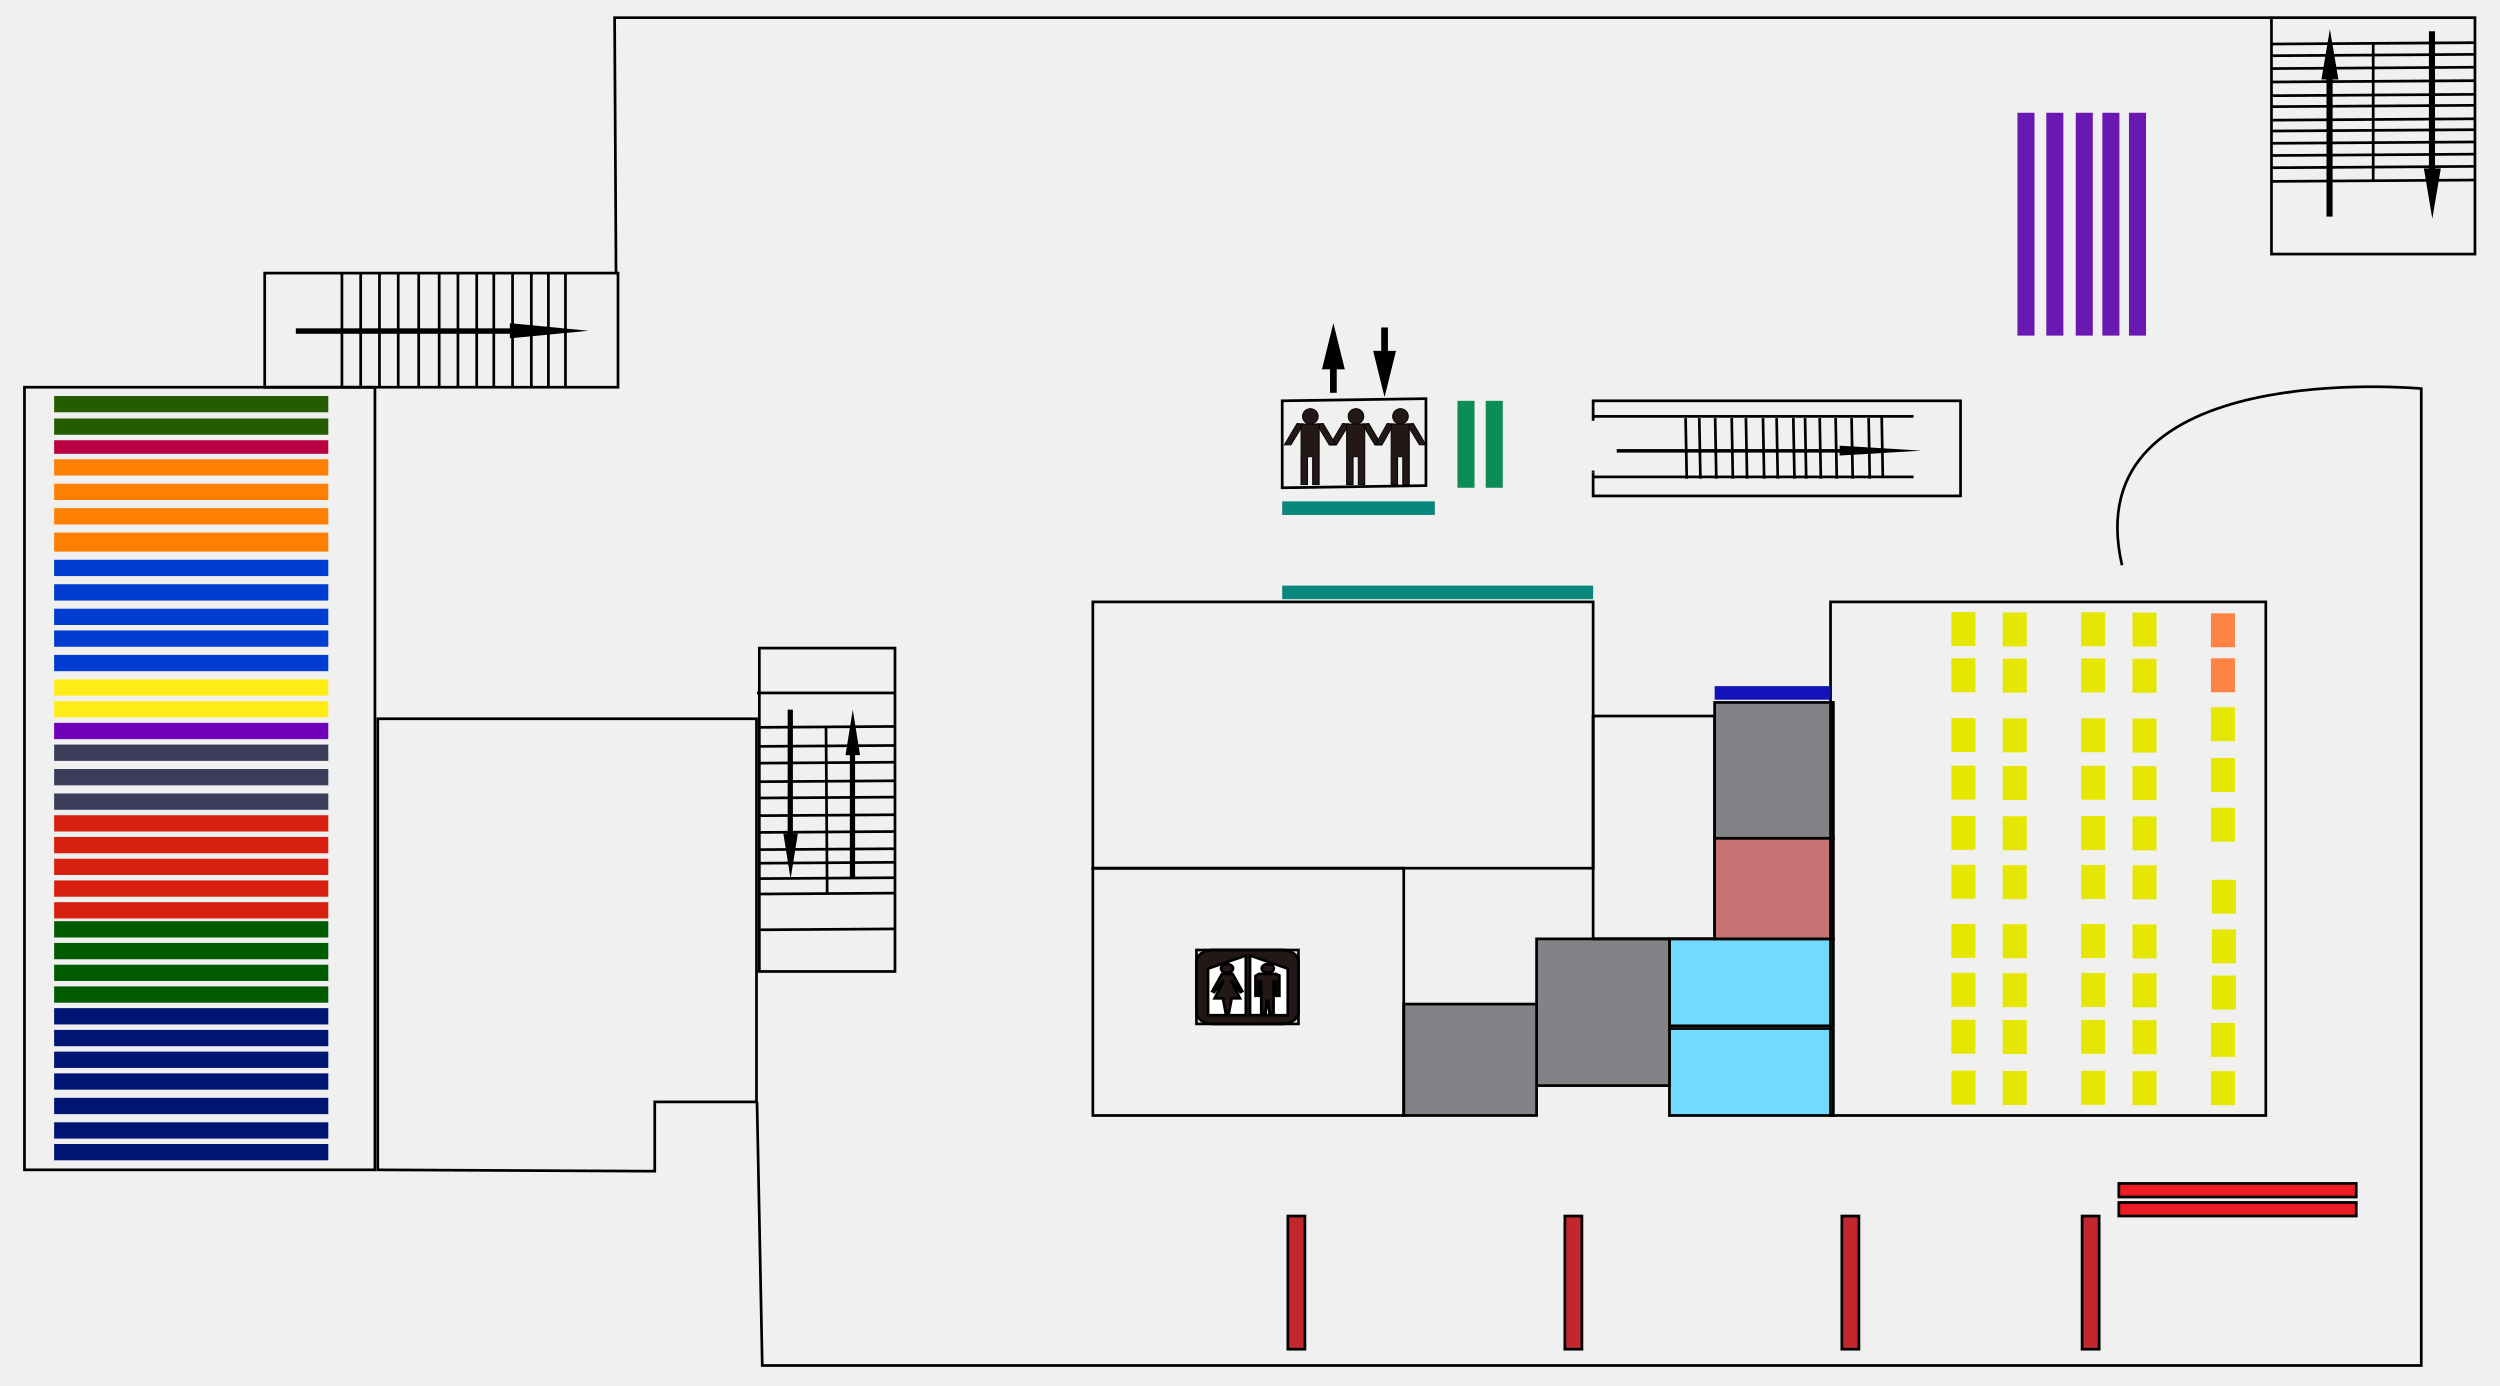
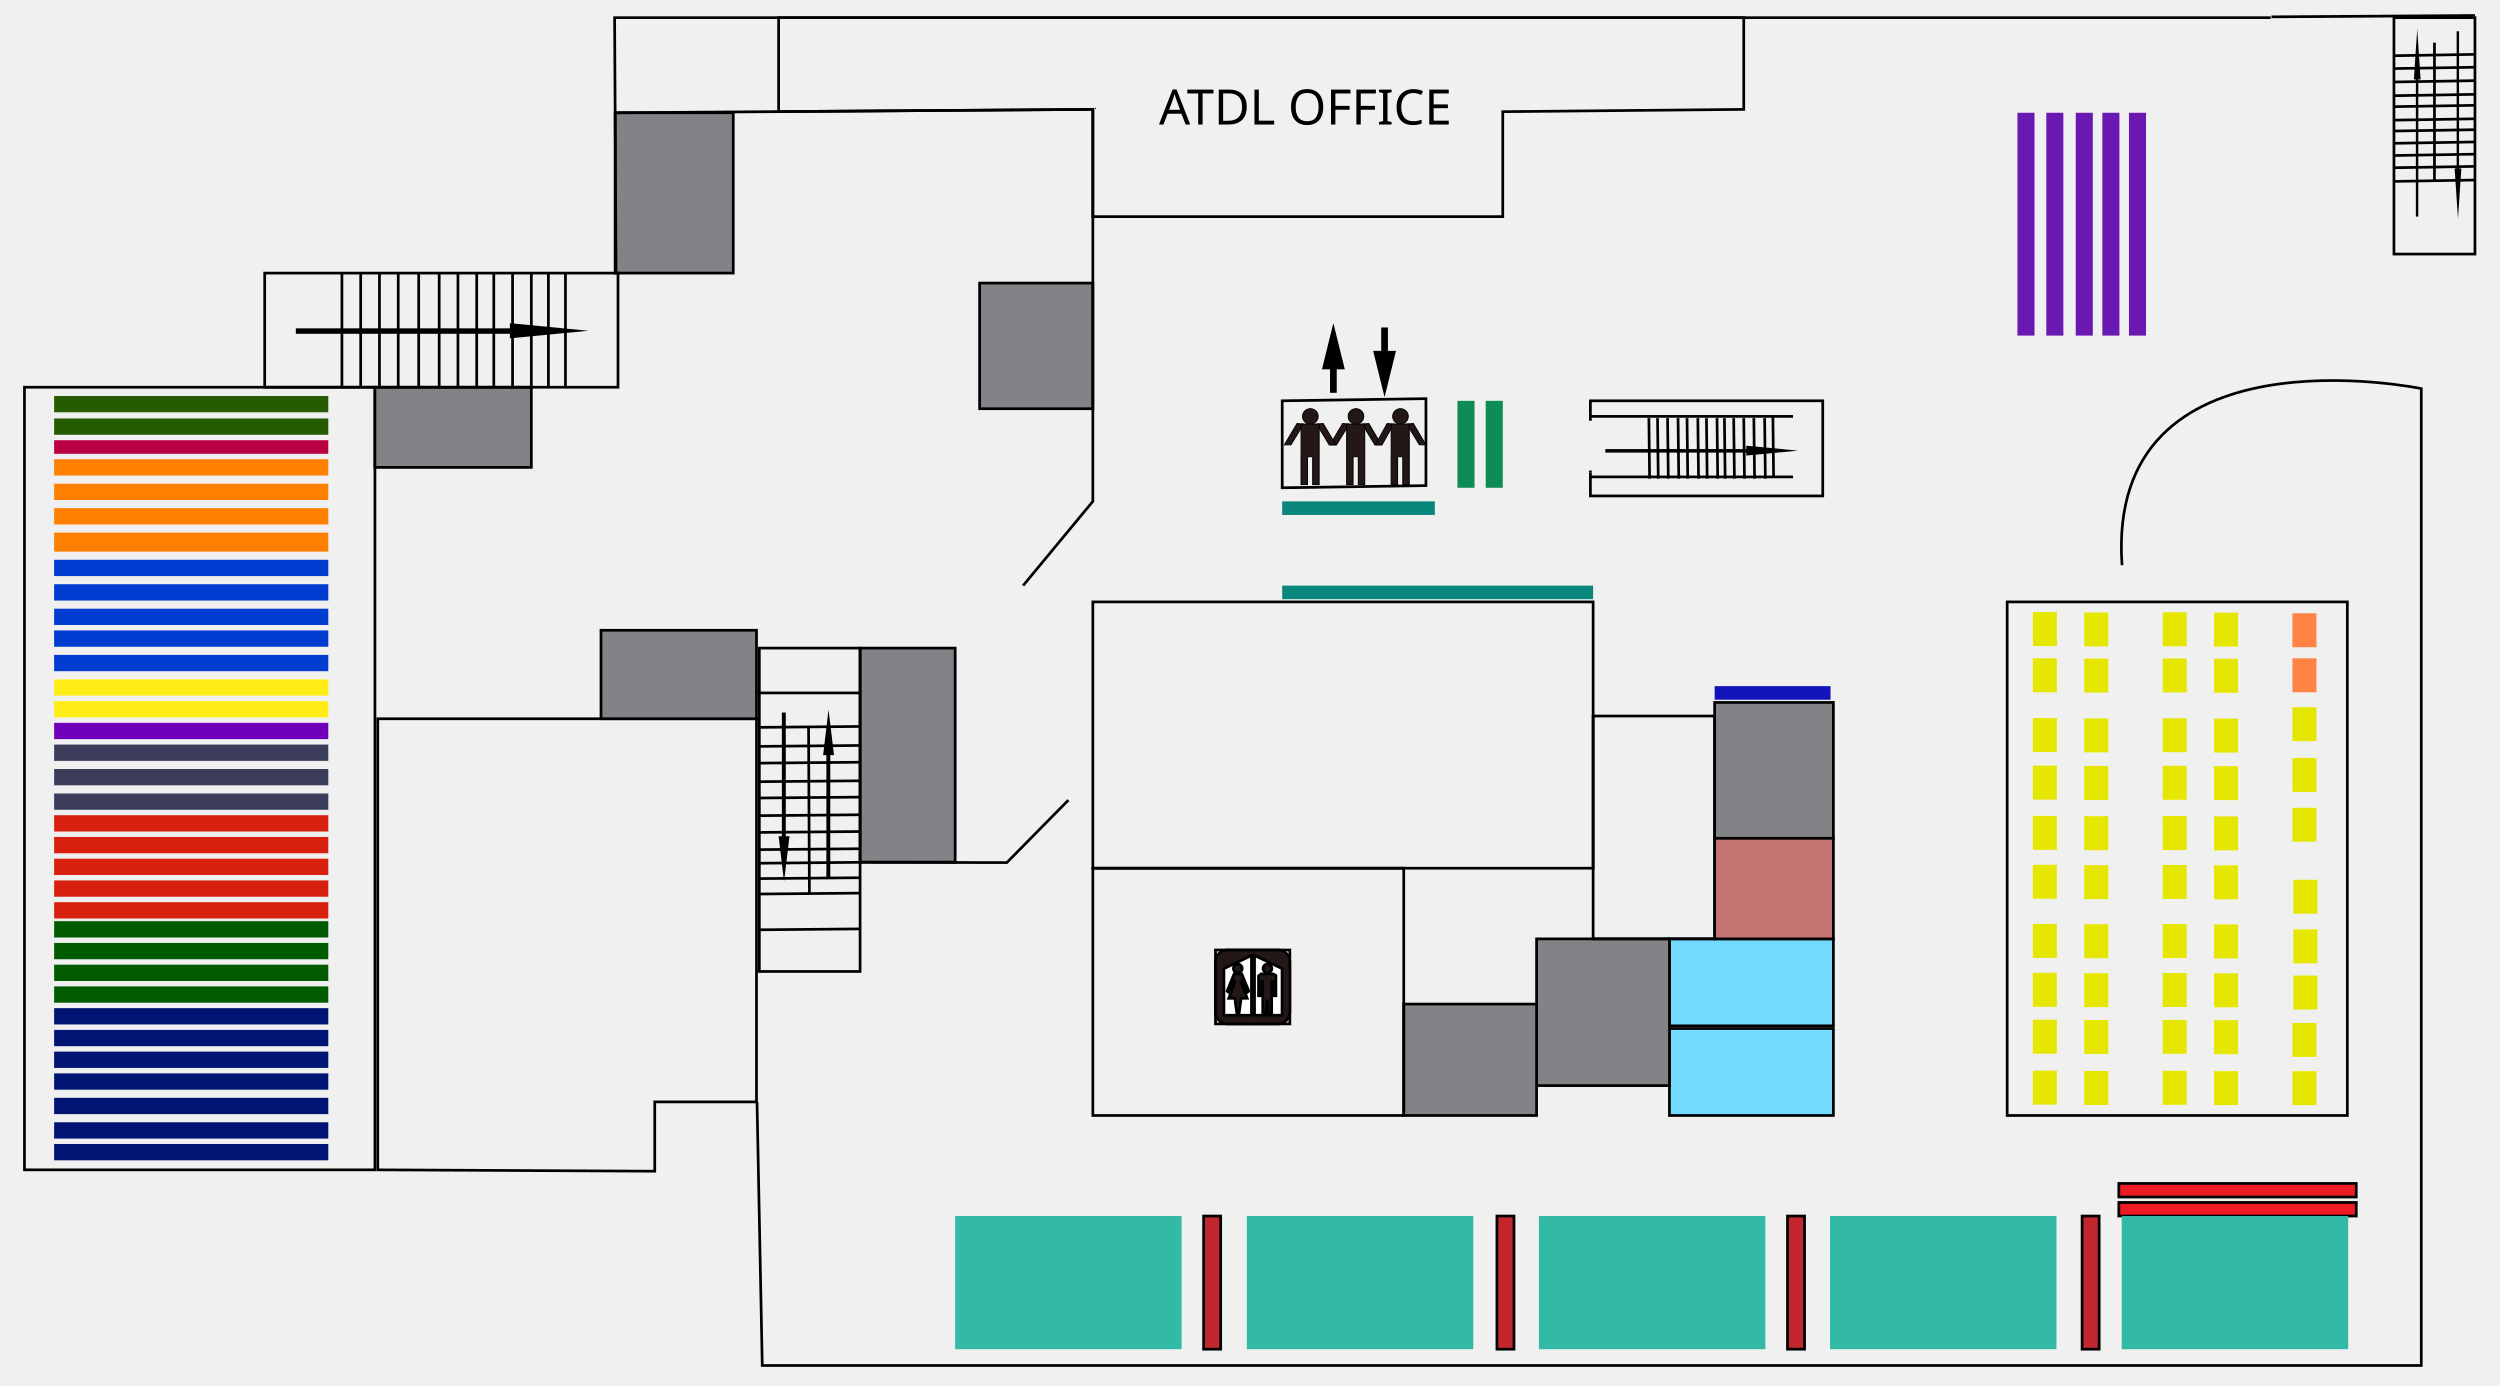
<svg xmlns="http://www.w3.org/2000/svg" version="1.1" id="DrexelFloor1" x="0px" y="0px" width="920px" height="510px" viewBox="0 0 920 510" enable-background="new 0 0 920 510" xml:space="preserve">
  <g id="active">
    <rect id="room120" x="614.35" y="378.5" fill="#73DAFF" stroke="#000000" stroke-miterlimit="10" width="60.33" height="32" />
    <rect id="room121" x="614.35" y="345.5" fill="#73DAFF" stroke="#000000" stroke-miterlimit="10" width="60.33" height="32" />
    <rect id="office" x="565.465" y="345.5" fill="#828287" stroke="#000000" stroke-miterlimit="10" width="48.887" height="54" />
    <rect id="office_1_" x="516.58" y="369.5" fill="#828287" stroke="#000000" stroke-miterlimit="10" width="48.885" height="41" />
    <rect id="office_2_" x="630.992" y="258.5" fill="#828287" stroke="#000000" stroke-miterlimit="10" width="43.688" height="50" />
    <rect id="DrexelPrinter" x="630.992" y="308.5" fill="#C47272" stroke="#000000" stroke-miterlimit="10" width="43.688" height="37" />
    <rect id="LibraryInstructionLab" x="402.166" y="221.5" fill="none" stroke="#000000" stroke-miterlimit="10" width="184.102" height="98" />
-     <rect x="586.268" y="263.5" fill="none" stroke="#000000" stroke-miterlimit="10" width="44.725" height="82" />
-     <rect id="computerArea" x="673.639" y="221.5" fill="none" stroke="#000000" stroke-miterlimit="5" width="160.178" height="189" />
-     <polygon fill="none" stroke="#000000" stroke-miterlimit="10" points="137.975,430.5 9,430.5 9,142.5 137.975,142.5 137.975,262.5    " />
+     <rect x="586.268" y="263.5" fill="none" stroke="#000000" stroke-miterlimit="10" width="44.726" height="82" />
+     <rect id="computerArea" x="738.639" y="221.5" fill="none" stroke="#000000" stroke-miterlimit="5" width="125.179" height="189" />
+     <polygon fill="none" stroke="#000000" stroke-miterlimit="10" points="137.975,430.5 9,430.5 9,142.5 137.975,142.5 137.975,262.5     " />
    <g id="referenceBook">
      <rect x="742.424" y="41.5" fill="#6A18B2" width="6.279" height="82" />
      <rect x="753.041" y="41.5" fill="#6A18B2" width="6.279" height="82" />
      <rect x="763.875" y="41.5" fill="#6A18B2" width="6.279" height="82" />
      <rect x="773.666" y="41.5" fill="#6A18B2" width="6.279" height="82" />
      <rect x="783.459" y="41.5" fill="#6A18B2" width="6.279" height="82" />
    </g>
    <g id="newspaperIndex">
      <rect x="536.342" y="147.5" fill="#0E8C56" width="6.279" height="32" />
      <rect x="546.742" y="147.5" fill="#0E8C56" width="6.279" height="32" />
    </g>
    <g id="reference">
      <rect x="471.854" y="184.5" fill="#0A877D" width="56.168" height="5" />
      <rect x="471.854" y="215.5" fill="#0A877D" width="114.414" height="5" />
    </g>
    <rect id="atlases" x="630.992" y="252.5" fill="#1313BA" width="42.646" height="5" />
    <g id="mediaCollection">
-       <rect x="779.73" y="435.5" fill="#ED1C24" stroke="#000000" stroke-miterlimit="10" width="87.371" height="5" />
-       <rect x="779.73" y="442.5" fill="#ED1C24" stroke="#000000" stroke-miterlimit="10" width="87.371" height="5" />
+       <rect x="779.73" y="435.5" fill="#ED1C24" stroke="#000000" stroke-miterlimit="10" width="87.37" height="5" />
+       <rect x="779.73" y="442.5" fill="#ED1C24" stroke="#000000" stroke-miterlimit="10" width="87.37" height="5" />
+     </g>
+     <g id="quietArea">
+       <rect x="673.437" y="447.5" fill="#32BAA6" width="83.334" height="49" />
+       <rect x="566.325" y="447.5" fill="#32BAA6" width="83.334" height="49" />
+       <rect x="780.79" y="447.5" fill="#32BAA6" width="83.334" height="49" />
+       <rect x="351.5" y="447.5" fill="#32BAA6" width="83.334" height="49" />
+       <rect x="458.834" y="447.5" fill="#32BAA6" width="83.334" height="49" />
    </g>
    <g id="periodicals">
      <rect x="766.209" y="447.5" fill="#C1272D" stroke="#000000" stroke-miterlimit="10" width="6.281" height="49" />
-       <rect x="677.799" y="447.5" fill="#C1272D" stroke="#000000" stroke-miterlimit="10" width="6.279" height="49" />
-       <rect x="575.867" y="447.5" fill="#C1272D" stroke="#000000" stroke-miterlimit="10" width="6.279" height="49" />
-       <rect x="473.934" y="447.5" fill="#C1272D" stroke="#000000" stroke-miterlimit="10" width="6.279" height="49" />
+       <rect x="657.799" y="447.5" fill="#C1272D" stroke="#000000" stroke-miterlimit="10" width="6.279" height="49" />
+       <rect x="550.867" y="447.5" fill="#C1272D" stroke="#000000" stroke-miterlimit="10" width="6.279" height="49" />
+       <rect x="442.934" y="447.5" fill="#C1272D" stroke="#000000" stroke-miterlimit="10" width="6.279" height="49" />
    </g>
    <g id="mathAndCs">
      <rect id="s92" x="19.922" y="413" fill="#001473" width="100.892" height="6" />
      <rect id="s93" x="19.922" y="404" fill="#001473" width="100.892" height="6" />
      <rect id="s94" x="19.922" y="395" fill="#001473" width="100.892" height="6" />
      <rect id="s95" x="19.922" y="387" fill="#001473" width="100.892" height="6" />
      <rect id="s96" x="19.922" y="379" fill="#001473" width="100.892" height="6" />
      <rect id="s97" x="19.922" y="371" fill="#001473" width="100.892" height="6" />
      <rect id="s91" x="19.922" y="421" fill="#001473" width="100.892" height="6" />
    </g>
    <g id="physics">
      <rect id="s101" x="19.922" y="339" fill="#015C00" width="100.892" height="6" />
      <rect id="s100" x="19.922" y="347" fill="#015C00" width="100.892" height="6" />
      <rect id="s99" x="19.922" y="355" fill="#015C00" width="100.892" height="6" />
      <rect id="s98" x="19.922" y="363" fill="#015C00" width="100.892" height="6" />
    </g>
    <g id="chemistry">
      <rect id="s104" x="19.922" y="316" fill="#D8200E" width="100.892" height="6" />
      <rect id="s106_1_" x="19.922" y="300" fill="#D8200E" width="100.892" height="6" />
      <rect id="s105" x="19.922" y="308" fill="#D8200E" width="100.892" height="6" />
      <rect id="s103" x="19.922" y="324" fill="#D8200E" width="100.892" height="6" />
      <rect id="s102" x="19.922" y="332" fill="#D8200E" width="100.892" height="6" />
    </g>
    <g id="biology">
      <rect id="s109" x="19.922" y="274" fill="#3B3D5B" width="100.892" height="6" />
      <rect id="s108" x="19.922" y="283" fill="#3B3D5B" width="100.892" height="6" />
      <rect id="s107" x="19.922" y="292" fill="#3B3D5B" width="100.892" height="6" />
    </g>
    <rect id="s110" x="19.922" y="266" fill="#7000B9" width="100.892" height="6" />
    <g id="zoology">
      <rect id="s112" x="19.922" y="250" fill="#FFEC17" width="100.892" height="6" />
      <rect id="s111" x="19.922" y="258" fill="#FFEC17" width="100.892" height="6" />
    </g>
    <rect id="s113" x="19.922" y="241" fill="#003CD0" width="100.892" height="6" />
    <rect id="s114" x="19.922" y="232" fill="#003CD0" width="100.892" height="6" />
    <rect id="s115" x="19.922" y="224" fill="#003CD0" width="100.892" height="6" />
    <rect id="s116" x="19.922" y="215" fill="#003CD0" width="100.892" height="6" />
    <rect id="s117" x="19.922" y="206" fill="#003CD0" width="100.892" height="6" />
    <rect id="s118" x="19.922" y="196" fill="#FF8000" width="100.892" height="7" />
    <rect id="s119" x="19.922" y="187" fill="#FF8000" width="100.892" height="6" />
    <rect id="s120" x="19.922" y="178" fill="#FF8000" width="100.892" height="6" />
    <rect id="s121" x="19.922" y="169" fill="#FF8000" width="100.892" height="6" />
    <rect id="s122" x="19.922" y="162" fill="#B90043" width="100.892" height="5" />
    <rect id="s123" x="19.922" y="154" fill="#255C00" width="100.892" height="6" />
    <rect id="s124" x="19.922" y="145.727" fill="#255C00" width="100.892" height="6" />
-     <polygon id="microform" fill="none" stroke="#000000" stroke-miterlimit="10" points="278.391,405.5 240.947,405.5 240.947,431   139.015,430.5 139.015,264.5 278.391,264.5  " />
+     <polygon id="microform" fill="none" stroke="#000000" stroke-miterlimit="10" points="278.391,405.5 240.947,405.5 240.947,431    139.015,430.5 139.015,264.5 278.391,264.5  " />
    <g id="computers">
-       <rect id="dc1" x="718.104" y="394" fill="#E6E700" width="8.84" height="12.5" />
-       <rect id="dc3" x="718.104" y="358" fill="#E6E700" width="8.84" height="12.5" />
-       <rect id="dc4" x="718.104" y="340" fill="#E6E700" width="8.84" height="12.5" />
-       <rect id="dc5" x="718.104" y="318.25" fill="#E6E700" width="8.84" height="12.5" />
-       <rect id="dc6" x="718.104" y="300.25" fill="#E6E700" width="8.84" height="12.5" />
-       <rect id="dc10" x="718.104" y="225.25" fill="#E6E700" width="8.84" height="12.5" />
-       <rect id="dc9" x="718.104" y="242.25" fill="#E6E700" width="8.84" height="12.5" />
-       <rect id="dc8" x="718.104" y="264.25" fill="#E6E700" width="8.84" height="12.5" />
-       <rect id="dc7" x="718.104" y="281.75" fill="#E6E700" width="8.84" height="12.5" />
-       <rect id="dc2" x="718.104" y="375.25" fill="#E6E700" width="8.84" height="12.5" />
-       <rect id="dc20" x="736.998" y="394.125" fill="#E6E700" width="8.84" height="12.5" />
-       <rect id="dc18" x="736.998" y="358.125" fill="#E6E700" width="8.84" height="12.5" />
-       <rect id="dc17" x="736.998" y="340.125" fill="#E6E700" width="8.84" height="12.5" />
-       <rect id="dc16" x="736.998" y="318.375" fill="#E6E700" width="8.84" height="12.5" />
-       <rect id="dc15" x="736.998" y="300.375" fill="#E6E700" width="8.84" height="12.5" />
-       <rect id="dc11" x="736.998" y="225.375" fill="#E6E700" width="8.84" height="12.5" />
-       <rect id="dc12" x="736.998" y="242.375" fill="#E6E700" width="8.84" height="12.5" />
-       <rect id="dc13" x="736.998" y="264.375" fill="#E6E700" width="8.84" height="12.5" />
-       <rect id="dc14" x="736.998" y="281.875" fill="#E6E700" width="8.84" height="12.5" />
-       <rect id="dc19" x="736.998" y="375.375" fill="#E6E700" width="8.84" height="12.5" />
-       <rect id="dc21" x="765.863" y="394.062" fill="#E6E700" width="8.842" height="12.5" />
-       <rect id="dc23" x="765.863" y="358.062" fill="#E6E700" width="8.842" height="12.5" />
-       <rect id="dc24" x="765.863" y="340.062" fill="#E6E700" width="8.842" height="12.5" />
-       <rect id="dc25" x="765.863" y="318.312" fill="#E6E700" width="8.842" height="12.5" />
-       <rect id="dc26" x="765.863" y="300.312" fill="#E6E700" width="8.842" height="12.5" />
-       <rect id="dc30" x="765.863" y="225.312" fill="#E6E700" width="8.842" height="12.5" />
-       <rect id="dc29" x="765.863" y="242.312" fill="#E6E700" width="8.842" height="12.5" />
-       <rect id="dc28" x="765.863" y="264.312" fill="#E6E700" width="8.842" height="12.5" />
-       <rect id="dc27" x="765.863" y="281.812" fill="#E6E700" width="8.842" height="12.5" />
-       <rect id="dc22" x="765.863" y="375.312" fill="#E6E700" width="8.842" height="12.5" />
-       <rect id="dc40" x="784.756" y="394.188" fill="#E6E700" width="8.842" height="12.5" />
-       <rect id="dc38" x="784.756" y="358.188" fill="#E6E700" width="8.842" height="12.5" />
-       <rect id="dc37" x="784.756" y="340.188" fill="#E6E700" width="8.842" height="12.5" />
-       <rect id="dc36" x="784.756" y="318.438" fill="#E6E700" width="8.842" height="12.5" />
-       <rect id="dc35" x="784.756" y="300.438" fill="#E6E700" width="8.842" height="12.5" />
-       <rect id="dc31" x="784.756" y="225.438" fill="#E6E700" width="8.842" height="12.5" />
-       <rect id="dc32" x="784.756" y="242.438" fill="#E6E700" width="8.842" height="12.5" />
-       <rect id="dc33" x="784.756" y="264.438" fill="#E6E700" width="8.842" height="12.5" />
-       <rect id="dc34" x="784.756" y="281.938" fill="#E6E700" width="8.842" height="12.5" />
-       <rect id="dc39" x="784.756" y="375.438" fill="#E6E700" width="8.842" height="12.5" />
-       <rect id="dc46" x="813.617" y="297.25" fill="#E6E700" width="8.84" height="12.5" />
-       <rect id="dc47" x="813.617" y="278.938" fill="#E6E700" width="8.84" height="12.5" />
-       <rect id="dc48" x="813.617" y="260.25" fill="#E6E700" width="8.84" height="12.5" />
-       <rect id="dc45" x="813.965" y="323.75" fill="#E6E700" width="8.838" height="12.5" />
-       <rect id="dc44" x="813.965" y="342" fill="#E6E700" width="8.838" height="12.5" />
-       <rect id="dc43" x="813.965" y="359" fill="#E6E700" width="8.838" height="12.5" />
-       <rect id="dc42" x="813.617" y="376.438" fill="#E6E700" width="8.84" height="12.5" />
-       <rect id="dc41" x="813.617" y="394.188" fill="#E6E700" width="8.84" height="12.5" />
+       <rect id="dc1" x="748.104" y="394" fill="#E6E700" width="8.841" height="12.5" />
+       <rect id="dc3" x="748.104" y="358" fill="#E6E700" width="8.841" height="12.5" />
+       <rect id="dc4" x="748.104" y="340" fill="#E6E700" width="8.841" height="12.5" />
+       <rect id="dc5" x="748.104" y="318.25" fill="#E6E700" width="8.841" height="12.5" />
+       <rect id="dc6" x="748.104" y="300.25" fill="#E6E700" width="8.841" height="12.5" />
+       <rect id="dc10" x="748.104" y="225.25" fill="#E6E700" width="8.841" height="12.5" />
+       <rect id="dc9" x="748.104" y="242.25" fill="#E6E700" width="8.841" height="12.5" />
+       <rect id="dc8" x="748.104" y="264.25" fill="#E6E700" width="8.841" height="12.5" />
+       <rect id="dc7" x="748.104" y="281.75" fill="#E6E700" width="8.841" height="12.5" />
+       <rect id="dc2" x="748.104" y="375.25" fill="#E6E700" width="8.841" height="12.5" />
+       <rect id="dc20" x="766.998" y="394.125" fill="#E6E700" width="8.84" height="12.5" />
+       <rect id="dc18" x="766.998" y="358.125" fill="#E6E700" width="8.84" height="12.5" />
+       <rect id="dc17" x="766.998" y="340.125" fill="#E6E700" width="8.84" height="12.5" />
+       <rect id="dc16" x="766.998" y="318.375" fill="#E6E700" width="8.84" height="12.5" />
+       <rect id="dc15" x="766.998" y="300.375" fill="#E6E700" width="8.84" height="12.5" />
+       <rect id="dc11" x="766.998" y="225.375" fill="#E6E700" width="8.84" height="12.5" />
+       <rect id="dc12" x="766.998" y="242.375" fill="#E6E700" width="8.84" height="12.5" />
+       <rect id="dc13" x="766.998" y="264.375" fill="#E6E700" width="8.84" height="12.5" />
+       <rect id="dc14" x="766.998" y="281.875" fill="#E6E700" width="8.84" height="12.5" />
+       <rect id="dc19" x="766.998" y="375.375" fill="#E6E700" width="8.84" height="12.5" />
+       <rect id="dc21" x="795.863" y="394.062" fill="#E6E700" width="8.842" height="12.5" />
+       <rect id="dc23" x="795.863" y="358.062" fill="#E6E700" width="8.842" height="12.5" />
+       <rect id="dc24" x="795.863" y="340.062" fill="#E6E700" width="8.842" height="12.5" />
+       <rect id="dc25" x="795.863" y="318.312" fill="#E6E700" width="8.842" height="12.5" />
+       <rect id="dc26" x="795.863" y="300.312" fill="#E6E700" width="8.842" height="12.5" />
+       <rect id="dc30" x="795.863" y="225.312" fill="#E6E700" width="8.842" height="12.5" />
+       <rect id="dc29" x="795.863" y="242.312" fill="#E6E700" width="8.842" height="12.5" />
+       <rect id="dc28" x="795.863" y="264.312" fill="#E6E700" width="8.842" height="12.5" />
+       <rect id="dc27" x="795.863" y="281.812" fill="#E6E700" width="8.842" height="12.5" />
+       <rect id="dc22" x="795.863" y="375.312" fill="#E6E700" width="8.842" height="12.5" />
+       <rect id="dc40" x="814.756" y="394.188" fill="#E6E700" width="8.842" height="12.5" />
+       <rect id="dc38" x="814.756" y="358.188" fill="#E6E700" width="8.842" height="12.5" />
+       <rect id="dc37" x="814.756" y="340.188" fill="#E6E700" width="8.842" height="12.5" />
+       <rect id="dc36" x="814.756" y="318.438" fill="#E6E700" width="8.842" height="12.5" />
+       <rect id="dc35" x="814.756" y="300.438" fill="#E6E700" width="8.842" height="12.5" />
+       <rect id="dc31" x="814.756" y="225.438" fill="#E6E700" width="8.842" height="12.5" />
+       <rect id="dc32" x="814.756" y="242.438" fill="#E6E700" width="8.842" height="12.5" />
+       <rect id="dc33" x="814.756" y="264.438" fill="#E6E700" width="8.842" height="12.5" />
+       <rect id="dc34" x="814.756" y="281.938" fill="#E6E700" width="8.842" height="12.5" />
+       <rect id="dc39" x="814.756" y="375.438" fill="#E6E700" width="8.842" height="12.5" />
+       <rect id="dc46" x="843.617" y="297.25" fill="#E6E700" width="8.84" height="12.5" />
+       <rect id="dc47" x="843.617" y="278.938" fill="#E6E700" width="8.84" height="12.5" />
+       <rect id="dc48" x="843.617" y="260.25" fill="#E6E700" width="8.84" height="12.5" />
+       <rect id="dc45" x="843.965" y="323.75" fill="#E6E700" width="8.838" height="12.5" />
+       <rect id="dc44" x="843.965" y="342" fill="#E6E700" width="8.838" height="12.5" />
+       <rect id="dc43" x="843.965" y="359" fill="#E6E700" width="8.838" height="12.5" />
+       <rect id="dc42" x="843.617" y="376.438" fill="#E6E700" width="8.84" height="12.5" />
+       <rect id="dc41" x="843.617" y="394.188" fill="#E6E700" width="8.84" height="12.5" />
    </g>
    <g id="scanner">
-       <rect x="813.617" y="225.688" fill="#FF8345" width="8.84" height="12.5" />
-       <rect x="813.617" y="242.251" fill="#FF8345" width="8.84" height="12.5" />
-     </g>
+       <rect x="843.617" y="225.688" fill="#FF8345" width="8.84" height="12.5" />
+       <rect x="843.617" y="242.251" fill="#FF8345" width="8.84" height="12.5" />
+     </g>
+     <rect id="office_7_" x="360.501" y="104.168" fill="#828287" stroke="#000000" stroke-miterlimit="10" width="41.665" height="46.239" />
+     <rect id="office_6_" x="226.37" y="41.5" fill="#828287" stroke="#000000" stroke-miterlimit="10" width="43.465" height="59" />
+     <rect id="office_5_" x="137.975" y="142.5" fill="#828287" stroke="#000000" stroke-miterlimit="10" width="57.554" height="29.5" />
+     <rect id="office_4_" x="221.167" y="231.938" fill="#828287" stroke="#000000" stroke-miterlimit="10" width="57.224" height="32.562" />
+     <rect id="office_3_" x="316.509" y="238.5" fill="#828287" stroke="#000000" stroke-miterlimit="10" width="34.992" height="78.75" />
  </g>
  <g id="outter">
    <polyline fill="none" stroke="#000000" stroke-miterlimit="10" points="835.594,6.5 226.176,6.5 226.697,100.5  " />
-     <polyline id="stair_4_" fill="none" stroke="#000000" stroke-miterlimit="10" points="586.268,154.834 586.268,147.5   721.484,147.5 721.484,182.5 586.268,182.5 586.268,173.833  " />
-     <line id="stair" fill="none" stroke="#000000" stroke-miterlimit="10" x1="586.268" y1="173.833" x2="586.268" y2="173.167" />
+     <polyline id="stair_4_" fill="none" stroke="#000000" stroke-miterlimit="10" points="585.268,154.834 585.268,147.5    670.771,147.5 670.771,182.5 585.268,182.5 585.268,173.833  " />
+     <line id="stair" fill="none" stroke="#000000" stroke-miterlimit="10" x1="585.268" y1="173.833" x2="585.268" y2="173.167" />
    <rect id="stair_1_" x="97.409" y="100.5" fill="none" stroke="#000000" stroke-miterlimit="10" width="130.016" height="42" />
-     <rect id="stair_2_" x="835.896" y="6.5" fill="none" stroke="#000000" stroke-miterlimit="10" width="74.889" height="87" />
-     <rect id="stair_3_" x="279.431" y="238.5" fill="none" stroke="#000000" stroke-miterlimit="10" width="49.926" height="119" />
-     <polygon id="elevator" fill="none" stroke="#000000" stroke-miterlimit="10" points="471.854,147.5 524.744,146.704   524.744,178.704 471.854,179.5  " />
-     <path fill="none" stroke="#000000" stroke-miterlimit="10" d="M278.581,405.5l1.93,97h610.515V143c0,0-127.893-12-110.125,65" />
-     <g>
-       <g>
-         <rect x="440.301" y="349.604" fill="none" stroke="#000000" width="37.533" height="27.191" />
-         <g>
-           <path fill="#231815" stroke="#000000" d="M477.834,372.506c0,2.365-2.648,4.289-5.92,4.289h-25.695      c-3.268,0-5.917-1.924-5.917-4.289v-18.62c0-2.366,2.652-4.282,5.917-4.282h25.695c3.271,0,5.92,1.916,5.92,4.282V372.506      L477.834,372.506z" />
-           <g>
-             <polygon fill="#FFFFFF" stroke="#000000" points="458.455,351.633 458.455,373.604 444.561,373.604 444.561,356.456      " />
-             <polygon fill="#FFFFFF" stroke="#000000" points="460.012,351.633 460.012,373.604 473.902,373.604 473.902,356.456      " />
+     <rect id="stair_2_" x="880.974" y="6.5" fill="none" stroke="#000000" stroke-miterlimit="10" width="29.812" height="87" />
+     <rect id="stair_3_" x="279.431" y="238.5" fill="none" stroke="#000000" stroke-miterlimit="10" width="37.078" height="119" />
+     <polygon id="elevator" fill="none" stroke="#000000" stroke-miterlimit="10" points="471.854,147.5 524.744,146.704    524.744,178.704 471.854,179.5  " />
+     <path fill="none" stroke="#000000" stroke-miterlimit="10" d="M278.581,405.5l1.93,97h610.516V143c0,0-116.321-24.065-110.125,65" />
+     <g>
+       <g>
+         <rect x="447.301" y="349.604" fill="none" stroke="#000000" width="27.361" height="27.191" />
+         <g>
+           <path fill="#231815" stroke="#000000" d="M474.662,372.506c0,2.365-1.931,4.289-4.315,4.289h-18.732      c-2.382,0-4.313-1.924-4.313-4.289v-18.62c0-2.366,1.933-4.282,4.313-4.282h18.732c2.384,0,4.315,1.916,4.315,4.282V372.506      L474.662,372.506z" />
+           <g>
+             <polygon fill="#FFFFFF" stroke="#000000" points="460.535,351.633 460.535,373.604 450.406,373.604 450.406,356.456      " />
+             <polygon fill="#FFFFFF" stroke="#000000" points="461.67,351.633 461.67,373.604 471.797,373.604 471.797,356.456      " />
            <g>
              <g>
-                 <polygon fill="#231815" stroke="#000000" points="449.692,358.401 453.585,358.401 457.145,364.75 456.435,365.097         453.465,361.108 453.192,361.312 456.313,367.378 453.25,367.378 452.265,372.664 451.026,372.664 450.04,367.378         446.979,367.378 450.144,361.435 449.824,361.108 446.86,365.097 446.145,364.75        " />
-                 <path fill="#231815" stroke="#000000" d="M453.77,356.392c0,0.895-0.998,1.611-2.224,1.611c-1.225,0-2.219-0.722-2.219-1.611         c0-0.884,0.994-1.604,2.219-1.604C452.773,354.783,453.77,355.508,453.77,356.392z" />
-                 <path fill="#231815" stroke="#000000" d="M468.76,356.392c0,0.895-1.001,1.611-2.227,1.611c-1.229,0-2.226-0.722-2.226-1.611         c0-0.884,0.995-1.604,2.226-1.604C467.759,354.783,468.76,355.508,468.76,356.392z" />
+                 <polygon fill="#231815" stroke="#000000" points="454.147,358.401 456.985,358.401 459.58,364.75 459.062,365.097          456.897,361.108 456.699,361.312 458.973,367.378 456.741,367.378 456.022,372.664 455.12,372.664 454.401,367.378          452.169,367.378 454.476,361.435 454.244,361.108 452.083,365.097 451.561,364.75        " />
+                 <path fill="#231815" stroke="#000000" d="M457.12,356.392c0,0.896-0.728,1.611-1.621,1.611c-0.893,0-1.617-0.722-1.617-1.611         c0-0.884,0.725-1.604,1.617-1.604C456.393,354.783,457.12,355.508,457.12,356.392z" />
+                 <path fill="#231815" stroke="#000000" d="M468.047,356.392c0,0.896-0.729,1.611-1.623,1.611         c-0.896,0-1.623-0.722-1.623-1.611c0-0.884,0.726-1.604,1.623-1.604C467.318,354.783,468.047,355.508,468.047,356.392z" />
              </g>
-               <polygon fill="#231815" stroke="#000000" points="463.336,358.401 469.431,358.401 470.803,358.986 470.803,366.439        469.619,366.439 469.619,361.246 468.666,361.246 468.666,372.664 467.139,372.664 466.682,368.306 466.173,368.306        465.761,372.664 464.145,372.664 464.145,361.246 463.199,361.246 463.189,366.439 462.019,366.439 462.019,359.138       " />
+               <polygon fill="#231815" stroke="#000000" points="464.094,358.401 468.536,358.401 469.536,358.986 469.536,366.439         468.674,366.439 468.674,361.246 467.979,361.246 467.979,372.664 466.865,372.664 466.532,368.306 466.161,368.306         465.86,372.664 464.683,372.664 464.683,361.246 463.994,361.246 463.986,366.439 463.133,366.439 463.133,359.138       " />
            </g>
          </g>
        </g>
      </g>
    </g>
    <g>
      <g>
        <g>
          <g>
-             <polygon fill="#231815" stroke="#000000" stroke-width="0.373" points="494.094,155.862 489.445,163.704 491.844,163.669       496.475,156.105      " />
-             <polygon fill="#231815" stroke="#000000" stroke-width="0.373" points="503.721,155.862 508.326,163.697 505.934,163.686       501.338,156.105      " />
-             <polygon fill="#231815" stroke="#000000" stroke-width="0.373" points="495.584,167.76 495.584,156.049 502.217,156.049       502.217,168.143 502.215,168.143 502.215,178.323 499.863,178.323 499.863,168.065 497.922,168.065 497.922,178.323       495.572,178.323 495.572,167.76      " />
+             <polygon fill="#231815" stroke="#000000" stroke-width="0.373" points="494.094,155.862 489.445,163.704 491.844,163.669        496.475,156.105      " />
+             <polygon fill="#231815" stroke="#000000" stroke-width="0.373" points="503.721,155.862 508.326,163.697 505.934,163.686        501.338,156.105      " />
+             <polygon fill="#231815" stroke="#000000" stroke-width="0.373" points="495.584,167.76 495.584,156.049 502.217,156.049        502.217,168.143 502.215,168.143 502.215,178.323 499.863,178.323 499.863,168.065 497.922,168.065 497.922,178.323        495.572,178.323 495.572,167.76      " />
            <g>
-               <ellipse fill="#231815" stroke="#000000" stroke-width="0.373" cx="498.99" cy="153.227" rx="2.861" ry="2.82" />
+               <ellipse fill="#231815" stroke="#000000" stroke-width="0.373" cx="498.99" cy="153.227" rx="2.86" ry="2.82" />
            </g>
          </g>
        </g>
        <g>
          <g>
-             <polygon fill="#231815" stroke="#000000" stroke-width="0.373" points="477.309,155.862 472.662,163.704 475.059,163.669       479.689,156.105      " />
-             <polygon fill="#231815" stroke="#000000" stroke-width="0.373" points="486.938,155.862 491.57,163.682 489.162,163.709       484.555,156.105      " />
-             <polygon fill="#231815" stroke="#000000" stroke-width="0.373" points="478.801,167.76 478.801,156.049 485.434,156.049       485.434,168.143 485.432,168.143 485.432,178.323 483.078,178.323 483.078,168.065 481.141,168.065 481.141,178.323       478.789,178.323 478.789,167.76      " />
+             <polygon fill="#231815" stroke="#000000" stroke-width="0.373" points="477.309,155.862 472.662,163.704 475.059,163.669        479.689,156.105      " />
+             <polygon fill="#231815" stroke="#000000" stroke-width="0.373" points="486.938,155.862 491.57,163.682 489.162,163.709        484.555,156.105      " />
+             <polygon fill="#231815" stroke="#000000" stroke-width="0.373" points="478.801,167.76 478.801,156.049 485.434,156.049        485.434,168.143 485.432,168.143 485.432,178.323 483.078,178.323 483.078,168.065 481.141,168.065 481.141,178.323        478.789,178.323 478.789,167.76      " />
            <g>
              <ellipse fill="#231815" stroke="#000000" stroke-width="0.373" cx="482.207" cy="153.227" rx="2.865" ry="2.82" />
            </g>
          </g>
        </g>
        <g>
          <g>
-             <polygon fill="#231815" stroke="#000000" stroke-width="0.373" points="510.471,155.862 506.191,163.664 508.594,163.669       512.854,156.105      " />
-             <polygon fill="#231815" stroke="#000000" stroke-width="0.373" points="520.1,155.862 524.744,163.704 522.348,163.669       517.719,156.105      " />
-             <polygon fill="#231815" stroke="#000000" stroke-width="0.373" points="511.963,167.76 511.963,156.049 518.596,156.049       518.596,168.143 518.594,168.143 518.594,178.323 516.242,178.323 516.242,168.065 514.305,168.065 514.305,178.323       511.951,178.323 511.951,167.76      " />
+             <polygon fill="#231815" stroke="#000000" stroke-width="0.373" points="510.471,155.862 506.191,163.664 508.594,163.669        512.854,156.105      " />
+             <polygon fill="#231815" stroke="#000000" stroke-width="0.373" points="520.1,155.862 524.744,163.704 522.348,163.669        517.719,156.105      " />
+             <polygon fill="#231815" stroke="#000000" stroke-width="0.373" points="511.963,167.76 511.963,156.049 518.596,156.049        518.596,168.143 518.594,168.143 518.594,178.323 516.242,178.323 516.242,168.065 514.305,168.065 514.305,178.323        511.951,178.323 511.951,167.76      " />
            <g>
              <ellipse fill="#231815" stroke="#000000" stroke-width="0.373" cx="515.373" cy="153.227" rx="2.861" ry="2.82" />
            </g>
          </g>
        </g>
      </g>
      <g>
        <g>
          <g>
-             <polygon stroke="#000000" stroke-miterlimit="10" points="489.947,135.421 487.117,135.421 490.68,121 494.25,135.421       491.42,135.421 491.42,144.051 489.947,144.051      " />
-           </g>
-         </g>
-       </g>
-       <g>
-         <g>
-           <g>
-             <polygon stroke="#000000" stroke-miterlimit="10" points="508.785,121 510.26,121 510.26,129.63 513.088,129.63       509.518,144.051 505.955,129.63 508.785,129.63      " />
+             <polygon stroke="#000000" stroke-miterlimit="10" points="489.947,135.421 487.117,135.421 490.68,121 494.25,135.421        491.42,135.421 491.42,144.051 489.947,144.051      " />
+           </g>
+         </g>
+       </g>
+       <g>
+         <g>
+           <g>
+             <polygon stroke="#000000" stroke-miterlimit="10" points="508.785,121 510.26,121 510.26,129.63 513.088,129.63        509.518,144.051 505.955,129.63 508.785,129.63      " />
          </g>
        </g>
      </g>
    </g>
    <rect x="402.166" y="319.5" fill="none" stroke="#000000" stroke-miterlimit="10" width="114.417" height="91" />
-     <line fill="none" stroke="#000000" stroke-miterlimit="10" x1="586.268" y1="153.227" x2="704.184" y2="153.227" />
-     <line fill="none" stroke="#000000" stroke-miterlimit="10" x1="586.268" y1="175.5" x2="704.184" y2="175.5" />
-     <line fill="none" stroke="#000000" stroke-miterlimit="10" x1="692.463" y1="153.227" x2="692.879" y2="175.5" />
-     <line fill="none" stroke="#000000" stroke-miterlimit="10" x1="687.658" y1="153.864" x2="688.076" y2="176.137" />
-     <line fill="none" stroke="#000000" stroke-miterlimit="10" x1="681.383" y1="153.864" x2="681.801" y2="176.137" />
-     <line fill="none" stroke="#000000" stroke-miterlimit="10" x1="669.654" y1="153.864" x2="670.074" y2="176.137" />
-     <line fill="none" stroke="#000000" stroke-miterlimit="10" x1="664.262" y1="153.864" x2="664.682" y2="176.137" />
-     <line fill="none" stroke="#000000" stroke-miterlimit="10" x1="653.803" y1="153.864" x2="654.221" y2="176.137" />
-     <line fill="none" stroke="#000000" stroke-miterlimit="10" x1="659.945" y1="153.864" x2="660.363" y2="176.137" />
-     <line fill="none" stroke="#000000" stroke-miterlimit="10" x1="625.334" y1="153.864" x2="625.754" y2="176.137" />
-     <line fill="none" stroke="#000000" stroke-miterlimit="10" x1="620.299" y1="153.864" x2="620.719" y2="176.137" />
-     <line fill="none" stroke="#000000" stroke-miterlimit="10" x1="637.271" y1="153.864" x2="637.691" y2="176.137" />
-     <line fill="none" stroke="#000000" stroke-miterlimit="10" x1="631.178" y1="153.864" x2="631.596" y2="176.137" />
-     <line fill="none" stroke="#000000" stroke-miterlimit="10" x1="642.5" y1="153.864" x2="642.918" y2="176.137" />
-     <line fill="none" stroke="#000000" stroke-miterlimit="10" x1="648.785" y1="153.864" x2="649.201" y2="176.137" />
-     <line fill="none" stroke="#000000" stroke-miterlimit="10" x1="675.51" y1="153.863" x2="675.928" y2="176.136" />
-     <g>
-       <polygon points="676.979,164.014 707.113,165.835 676.979,167.642 676.979,166.56 594.951,166.56 594.951,165.255    676.979,165.255   " />
-       <line fill="none" stroke="#000000" stroke-miterlimit="10" x1="278.581" y1="255" x2="329.357" y2="255" />
-       <line fill="none" stroke="#000000" stroke-miterlimit="10" x1="279.431" y1="342.168" x2="329.357" y2="341.835" />
-       <line fill="none" stroke="#000000" stroke-miterlimit="10" x1="279.431" y1="306.332" x2="329.357" y2="305.999" />
-       <line fill="none" stroke="#000000" stroke-miterlimit="10" x1="279.431" y1="312.667" x2="329.357" y2="312.334" />
-       <line fill="none" stroke="#000000" stroke-miterlimit="10" x1="279.431" y1="317.666" x2="329.357" y2="317.333" />
-       <line fill="none" stroke="#000000" stroke-miterlimit="10" x1="279.431" y1="323.332" x2="329.357" y2="322.999" />
-       <line fill="none" stroke="#000000" stroke-miterlimit="10" x1="279.431" y1="328.999" x2="329.357" y2="328.666" />
-       <line fill="none" stroke="#000000" stroke-miterlimit="10" x1="279.431" y1="300.166" x2="329.357" y2="299.833" />
-       <line fill="none" stroke="#000000" stroke-miterlimit="10" x1="279.431" y1="293.666" x2="329.357" y2="293.333" />
-       <path fill="none" stroke="#000000" stroke-miterlimit="10" d="M329.357,287.335" />
+     <line fill="none" stroke="#000000" stroke-miterlimit="10" x1="585.268" y1="153.227" x2="659.83" y2="153.227" />
+     <line fill="none" stroke="#000000" stroke-miterlimit="10" x1="585.268" y1="175.5" x2="659.83" y2="175.5" />
+     <line fill="none" stroke="#000000" stroke-miterlimit="10" x1="652.419" y1="153.227" x2="652.683" y2="175.5" />
+     <line fill="none" stroke="#000000" stroke-miterlimit="10" x1="649.381" y1="153.864" x2="649.645" y2="176.137" />
+     <line fill="none" stroke="#000000" stroke-miterlimit="10" x1="645.413" y1="153.864" x2="645.678" y2="176.137" />
+     <line fill="none" stroke="#000000" stroke-miterlimit="10" x1="637.996" y1="153.864" x2="638.262" y2="176.137" />
+     <line fill="none" stroke="#000000" stroke-miterlimit="10" x1="634.586" y1="153.864" x2="634.852" y2="176.137" />
+     <line fill="none" stroke="#000000" stroke-miterlimit="10" x1="627.973" y1="153.864" x2="628.236" y2="176.137" />
+     <line fill="none" stroke="#000000" stroke-miterlimit="10" x1="631.857" y1="153.864" x2="632.121" y2="176.137" />
+     <line fill="none" stroke="#000000" stroke-miterlimit="10" x1="609.971" y1="153.864" x2="610.236" y2="176.137" />
+     <line fill="none" stroke="#000000" stroke-miterlimit="10" x1="606.787" y1="153.864" x2="607.052" y2="176.137" />
+     <line fill="none" stroke="#000000" stroke-miterlimit="10" x1="617.52" y1="153.864" x2="617.785" y2="176.137" />
+     <line fill="none" stroke="#000000" stroke-miterlimit="10" x1="613.666" y1="153.864" x2="613.931" y2="176.137" />
+     <line fill="none" stroke="#000000" stroke-miterlimit="10" x1="620.825" y1="153.864" x2="621.09" y2="176.137" />
+     <line fill="none" stroke="#000000" stroke-miterlimit="10" x1="624.8" y1="153.864" x2="625.062" y2="176.137" />
+     <line fill="none" stroke="#000000" stroke-miterlimit="10" x1="641.699" y1="153.863" x2="641.963" y2="176.136" />
+     <g>
+       <polygon points="642.628,164.014 661.684,165.835 642.628,167.642 642.628,166.56 590.758,166.56 590.758,165.255     642.628,165.255   " />
+       <line fill="none" stroke="#000000" stroke-miterlimit="10" x1="278.581" y1="255" x2="316.509" y2="255" />
+       <line fill="none" stroke="#000000" stroke-miterlimit="10" x1="279.431" y1="342.168" x2="316.509" y2="341.835" />
+       <line fill="none" stroke="#000000" stroke-miterlimit="10" x1="279.431" y1="306.332" x2="316.509" y2="305.999" />
+       <line fill="none" stroke="#000000" stroke-miterlimit="10" x1="279.431" y1="312.667" x2="316.509" y2="312.334" />
+       <polyline fill="none" stroke="#000000" stroke-miterlimit="10" points="279.431,317.666 316.509,317.333 370.5,317.438     393.167,294.438   " />
+       <line fill="none" stroke="#000000" stroke-miterlimit="10" x1="279.431" y1="323.332" x2="316.509" y2="322.999" />
+       <line fill="none" stroke="#000000" stroke-miterlimit="10" x1="279.431" y1="328.999" x2="316.509" y2="328.666" />
+       <line fill="none" stroke="#000000" stroke-miterlimit="10" x1="279.431" y1="300.166" x2="316.509" y2="299.833" />
+       <line fill="none" stroke="#000000" stroke-miterlimit="10" x1="279.431" y1="293.666" x2="316.509" y2="293.333" />
+       <path fill="none" stroke="#000000" stroke-miterlimit="10" d="M316.509,287.335" />
      <path fill="none" stroke="#000000" stroke-miterlimit="10" d="M279.431,287.668" />
-       <line fill="none" stroke="#000000" stroke-miterlimit="10" x1="279.431" y1="287.666" x2="329.357" y2="287.333" />
-       <path fill="none" stroke="#000000" stroke-miterlimit="10" d="M329.357,281.668" />
+       <line fill="none" stroke="#000000" stroke-miterlimit="10" x1="279.431" y1="287.666" x2="316.509" y2="287.333" />
+       <path fill="none" stroke="#000000" stroke-miterlimit="10" d="M316.509,281.668" />
      <path fill="none" stroke="#000000" stroke-miterlimit="10" d="M279.431,282.001" />
-       <line fill="none" stroke="#000000" stroke-miterlimit="10" x1="279.431" y1="280.833" x2="329.357" y2="280.5" />
-       <path fill="none" stroke="#000000" stroke-miterlimit="10" d="M329.357,275.668" />
+       <line fill="none" stroke="#000000" stroke-miterlimit="10" x1="279.431" y1="280.833" x2="316.509" y2="280.5" />
+       <path fill="none" stroke="#000000" stroke-miterlimit="10" d="M316.509,275.668" />
      <path fill="none" stroke="#000000" stroke-miterlimit="10" d="M279.431,276.001" />
-       <path fill="none" stroke="#000000" stroke-miterlimit="10" d="M329.357,273.001" />
+       <path fill="none" stroke="#000000" stroke-miterlimit="10" d="M316.509,273.001" />
      <path fill="none" stroke="#000000" stroke-miterlimit="10" d="M279.431,273.334" />
-       <line fill="none" stroke="#000000" stroke-miterlimit="10" x1="279.431" y1="274.666" x2="329.357" y2="274.333" />
-       <line fill="none" stroke="#000000" stroke-miterlimit="10" x1="279.431" y1="267.666" x2="329.357" y2="267.333" />
-       <line fill="none" stroke="#000000" stroke-miterlimit="10" x1="303.969" y1="267.333" x2="304.395" y2="328.832" />
-       <g>
-         <polygon points="293.621,306.688 290.932,323.411 288.263,306.688 289.861,306.688 289.861,261.169 291.79,261.169     291.79,306.688    " />
-         <polygon points="316.509,277.893 313.821,261.169 311.152,277.893 312.749,277.893 312.749,323.411 314.678,323.411     314.678,277.893    " />
+       <line fill="none" stroke="#000000" stroke-miterlimit="10" x1="279.431" y1="274.666" x2="316.509" y2="274.333" />
+       <line fill="none" stroke="#000000" stroke-miterlimit="10" x1="279.431" y1="267.666" x2="316.509" y2="267.333" />
+       <line fill="none" stroke="#000000" stroke-miterlimit="10" x1="297.545" y1="267.333" x2="297.863" y2="328.832" />
+       <g>
+         <polygon points="306.912,277.893 304.904,261.169 302.91,277.893 304.104,277.893 304.104,323.411 305.544,323.411      305.544,277.893    " />
+       </g>
+       <g>
+         <polygon points="289.167,307.73 289.167,262.212 287.726,262.212 287.726,307.73 286.533,307.73 288.526,324.454 290.534,307.73         " />
      </g>
    </g>
    <line fill="none" stroke="#000000" stroke-miterlimit="10" x1="132.732" y1="100.5" x2="132.732" y2="142.322" />
    <line fill="none" stroke="#000000" stroke-miterlimit="10" x1="125.824" y1="100.589" x2="125.824" y2="142.411" />
    <line fill="none" stroke="#000000" stroke-miterlimit="10" x1="139.639" y1="100.5" x2="139.639" y2="142.322" />
    <line fill="none" stroke="#000000" stroke-miterlimit="10" x1="146.547" y1="100.589" x2="146.547" y2="142.411" />
    <line fill="none" stroke="#000000" stroke-miterlimit="10" x1="154.082" y1="100.589" x2="154.082" y2="142.411" />
    <line fill="none" stroke="#000000" stroke-miterlimit="10" x1="161.618" y1="100.589" x2="161.618" y2="142.411" />
    <line fill="none" stroke="#000000" stroke-miterlimit="10" x1="175.433" y1="100.589" x2="175.433" y2="142.411" />
    <line fill="none" stroke="#000000" stroke-miterlimit="10" x1="168.526" y1="100.589" x2="168.526" y2="142.411" />
    <line fill="none" stroke="#000000" stroke-miterlimit="10" x1="208.088" y1="100.589" x2="208.088" y2="142.411" />
    <line fill="none" stroke="#000000" stroke-miterlimit="10" x1="201.808" y1="100.589" x2="201.808" y2="142.411" />
    <line fill="none" stroke="#000000" stroke-miterlimit="10" x1="195.529" y1="100.589" x2="195.529" y2="142.411" />
    <line fill="none" stroke="#000000" stroke-miterlimit="10" x1="188.621" y1="100.589" x2="188.621" y2="142.411" />
    <line fill="none" stroke="#000000" stroke-miterlimit="10" x1="181.714" y1="100.589" x2="181.714" y2="142.411" />
    <g>
-       <polygon points="187.638,118.935 216.575,121.722 187.638,124.489 187.638,122.833 108.869,122.833 108.869,120.833    187.638,120.833   " />
-     </g>
-     <line fill="none" stroke="#000000" stroke-miterlimit="10" x1="835.896" y1="20.5" x2="910.785" y2="20" />
-     <line fill="none" stroke="#000000" stroke-miterlimit="10" x1="835.896" y1="25.236" x2="910.785" y2="24.736" />
-     <line fill="none" stroke="#000000" stroke-miterlimit="10" x1="835.896" y1="16.202" x2="910.785" y2="15.702" />
-     <line fill="none" stroke="#000000" stroke-miterlimit="10" x1="835.896" y1="30.173" x2="910.785" y2="29.673" />
-     <line fill="none" stroke="#000000" stroke-miterlimit="10" x1="835.896" y1="35.211" x2="910.785" y2="34.711" />
-     <line fill="none" stroke="#000000" stroke-miterlimit="10" x1="835.896" y1="44.219" x2="910.785" y2="43.719" />
-     <line fill="none" stroke="#000000" stroke-miterlimit="10" x1="835.896" y1="48.215" x2="910.785" y2="47.715" />
-     <line fill="none" stroke="#000000" stroke-miterlimit="10" x1="835.896" y1="39.25" x2="910.785" y2="38.75" />
-     <line fill="none" stroke="#000000" stroke-miterlimit="10" x1="835.896" y1="52.736" x2="910.785" y2="52.236" />
-     <line fill="none" stroke="#000000" stroke-miterlimit="10" x1="835.896" y1="66.75" x2="910.785" y2="66.25" />
-     <line fill="none" stroke="#000000" stroke-miterlimit="10" x1="835.896" y1="61.723" x2="910.785" y2="61.223" />
-     <line fill="none" stroke="#000000" stroke-miterlimit="10" x1="835.896" y1="57.228" x2="910.785" y2="56.728" />
-     <line fill="none" stroke="#000000" stroke-miterlimit="10" x1="873.34" y1="15.702" x2="873.34" y2="66.5" />
-     <g>
-       <polygon points="898.221,61.962 895.088,80.5 891.979,61.962 893.84,61.962 893.84,11.5 896.086,11.5 896.086,61.962   " />
-       <polygon points="860.535,29.253 857.402,10.715 854.291,29.253 856.152,29.253 856.152,79.715 858.4,79.715 858.4,29.253   " />
-     </g>
+       <polygon points="187.638,118.935 216.575,121.722 187.638,124.489 187.638,122.833 108.869,122.833 108.869,120.833     187.638,120.833   " />
+     </g>
+     <line fill="none" stroke="#000000" stroke-miterlimit="10" x1="880.974" y1="20.5" x2="910.785" y2="20" />
+     <line fill="none" stroke="#000000" stroke-miterlimit="10" x1="880.974" y1="25.236" x2="910.785" y2="24.736" />
+     <line fill="none" stroke="#000000" stroke-miterlimit="10" x1="835.896" y1="6.202" x2="910.785" y2="5.702" />
+     <line fill="none" stroke="#000000" stroke-miterlimit="10" x1="880.974" y1="30.173" x2="910.785" y2="29.673" />
+     <line fill="none" stroke="#000000" stroke-miterlimit="10" x1="880.974" y1="35.211" x2="910.785" y2="34.711" />
+     <line fill="none" stroke="#000000" stroke-miterlimit="10" x1="880.974" y1="44.219" x2="910.785" y2="43.719" />
+     <line fill="none" stroke="#000000" stroke-miterlimit="10" x1="880.974" y1="48.215" x2="910.785" y2="47.715" />
+     <line fill="none" stroke="#000000" stroke-miterlimit="10" x1="880.974" y1="39.25" x2="910.785" y2="38.75" />
+     <line fill="none" stroke="#000000" stroke-miterlimit="10" x1="880.974" y1="52.736" x2="910.785" y2="52.236" />
+     <line fill="none" stroke="#000000" stroke-miterlimit="10" x1="880.974" y1="66.75" x2="910.785" y2="66.25" />
+     <line fill="none" stroke="#000000" stroke-miterlimit="10" x1="880.974" y1="61.723" x2="910.785" y2="61.223" />
+     <line fill="none" stroke="#000000" stroke-miterlimit="10" x1="880.974" y1="57.228" x2="910.785" y2="56.728" />
+     <line fill="none" stroke="#000000" stroke-miterlimit="10" x1="895.879" y1="15.702" x2="895.879" y2="66.5" />
+     <g>
+       <polygon points="905.783,61.962 904.536,80.5 903.299,61.962 904.039,61.962 904.039,11.5 904.934,11.5 904.934,61.962   " />
+       <polygon points="890.781,29.253 889.535,10.715 888.296,29.253 889.037,29.253 889.037,79.715 889.932,79.715 889.932,29.253       " />
+     </g>
+     <polyline fill="none" stroke="#000000" stroke-miterlimit="10" points="226.37,41.5 402.166,40.25 402.166,184.5 376.5,215.5  " />
+     <polygon id="ATDLoffice" fill="none" stroke="#000000" stroke-miterlimit="10" points="286.533,6.5 286.533,41.072 402.166,40.25    402.166,79.715 553.021,79.715 553.021,41.101 641.699,40.25 641.699,6.5  " />
+     <text transform="matrix(1 0 0 1 426.5034 45.834)" font-family="'Candara'" font-size="18">ATDL OFFICE</text>
  </g>
</svg>
